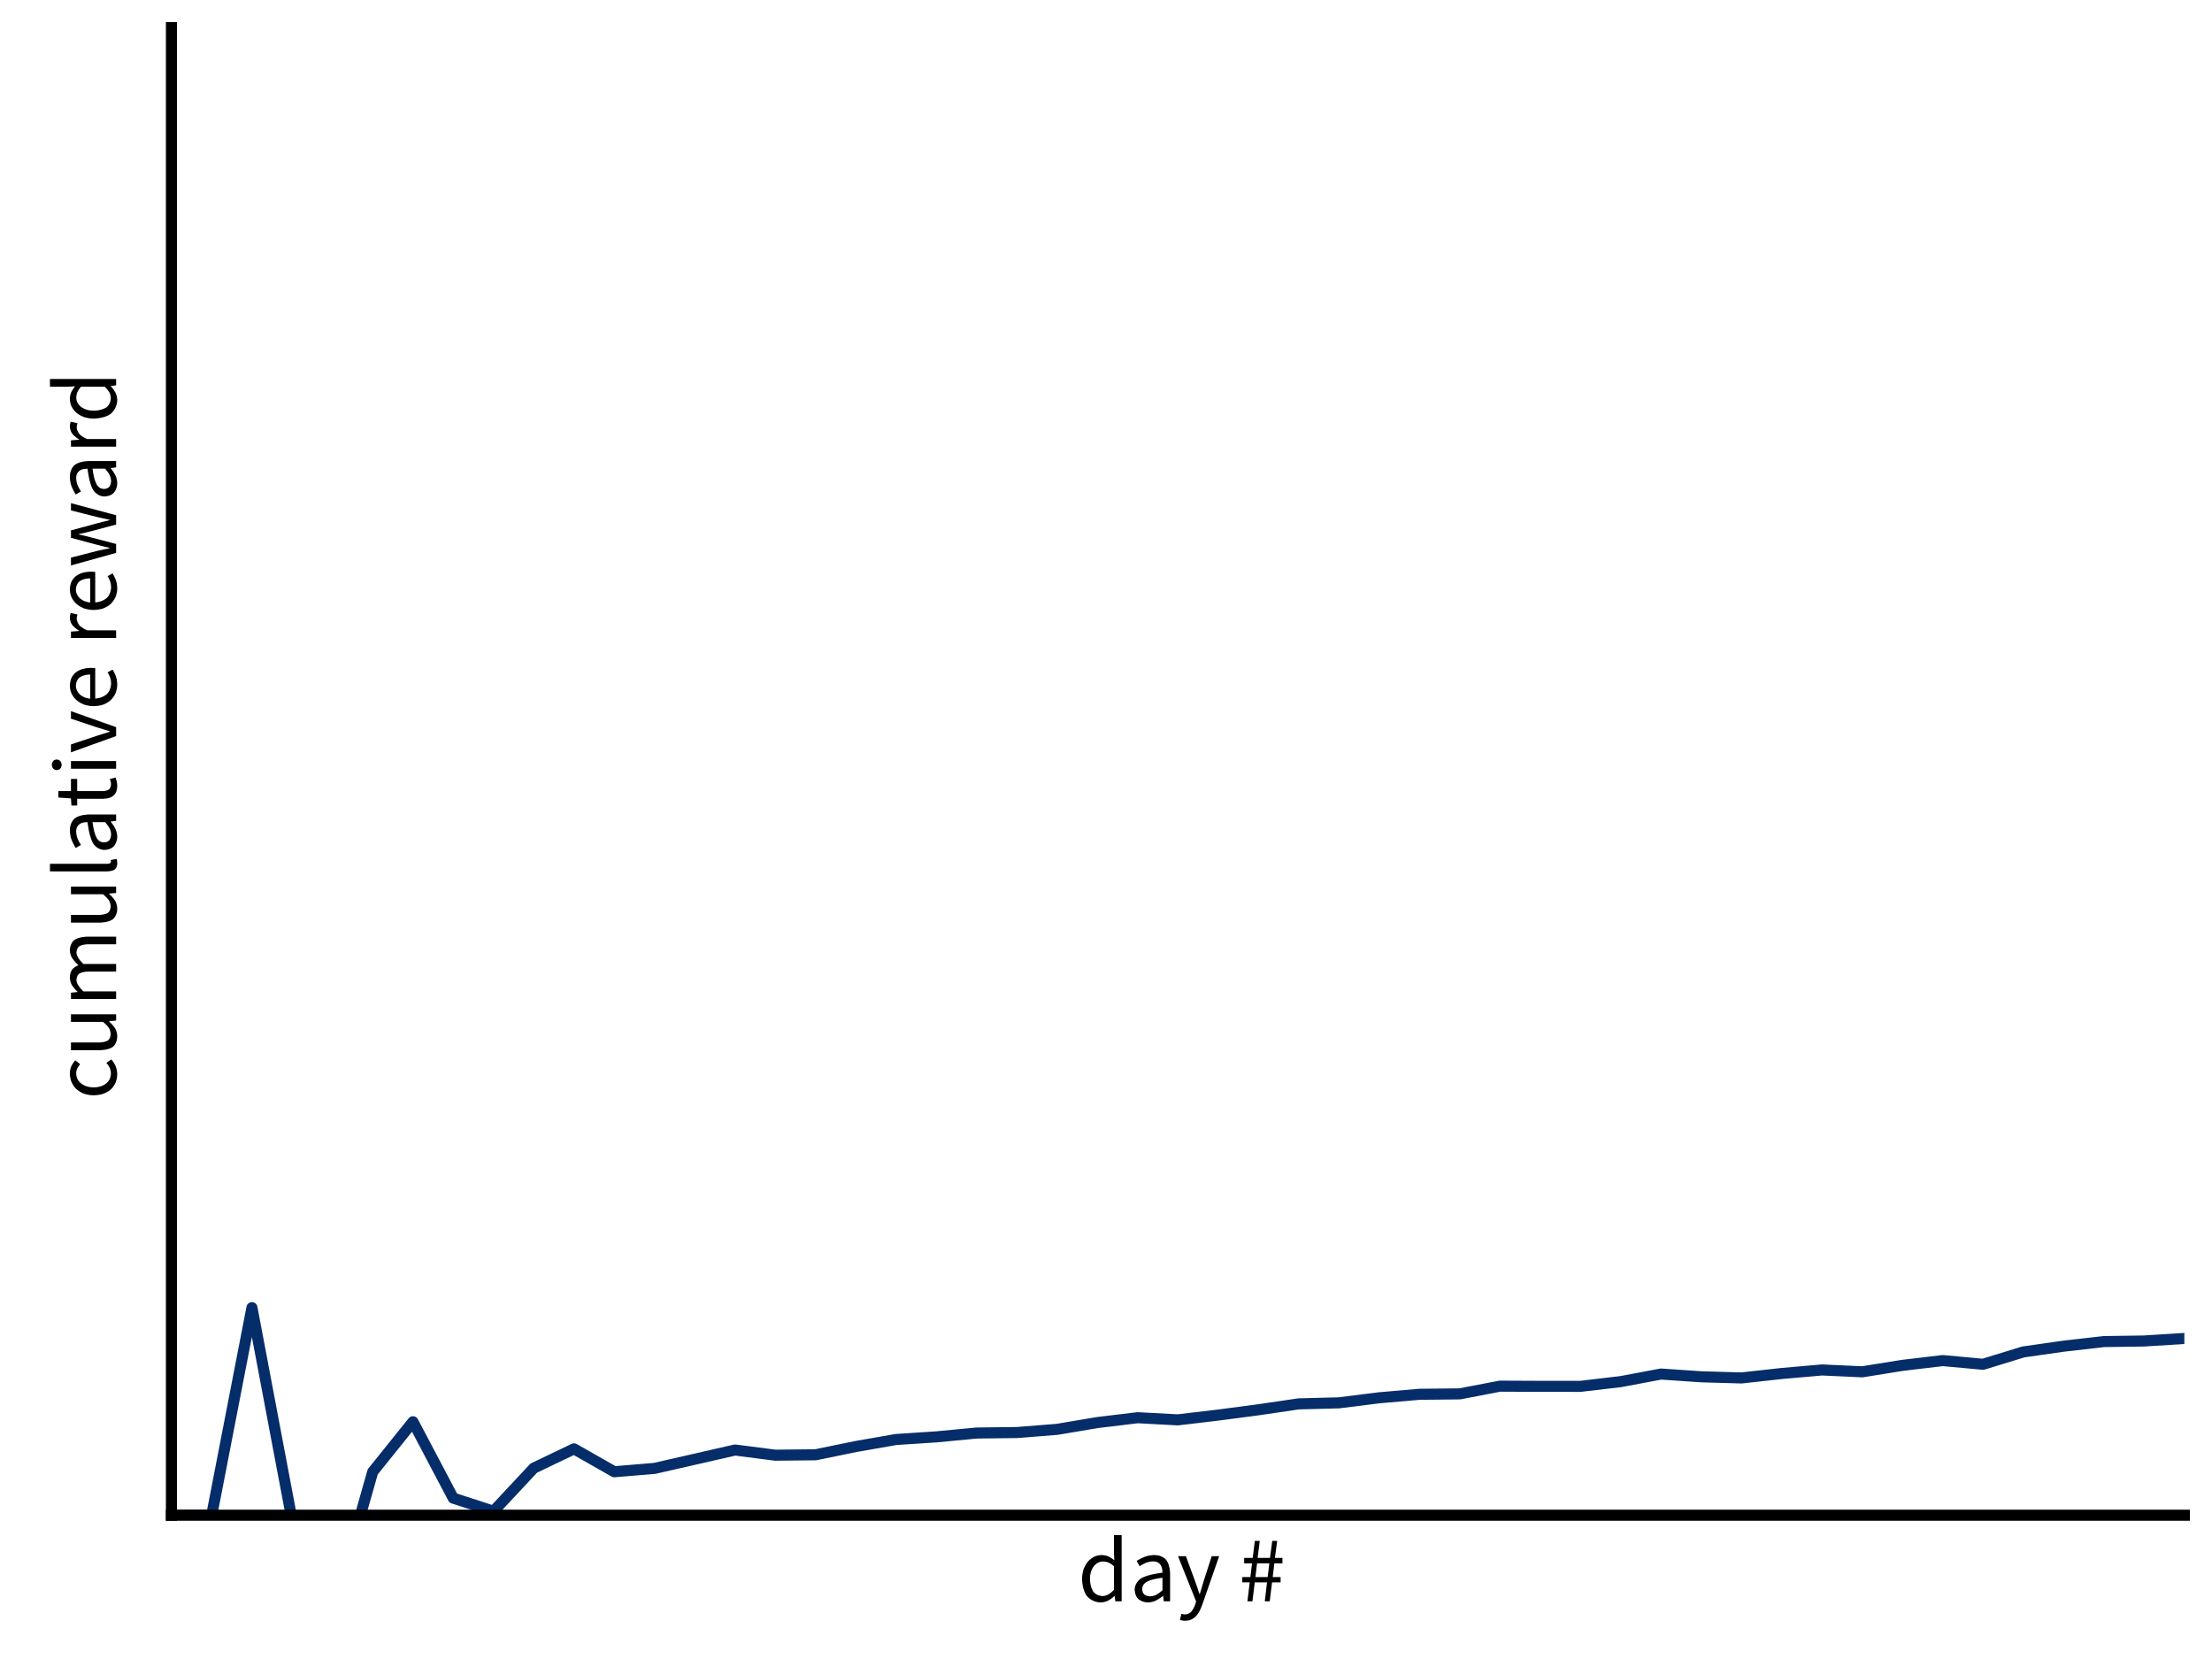
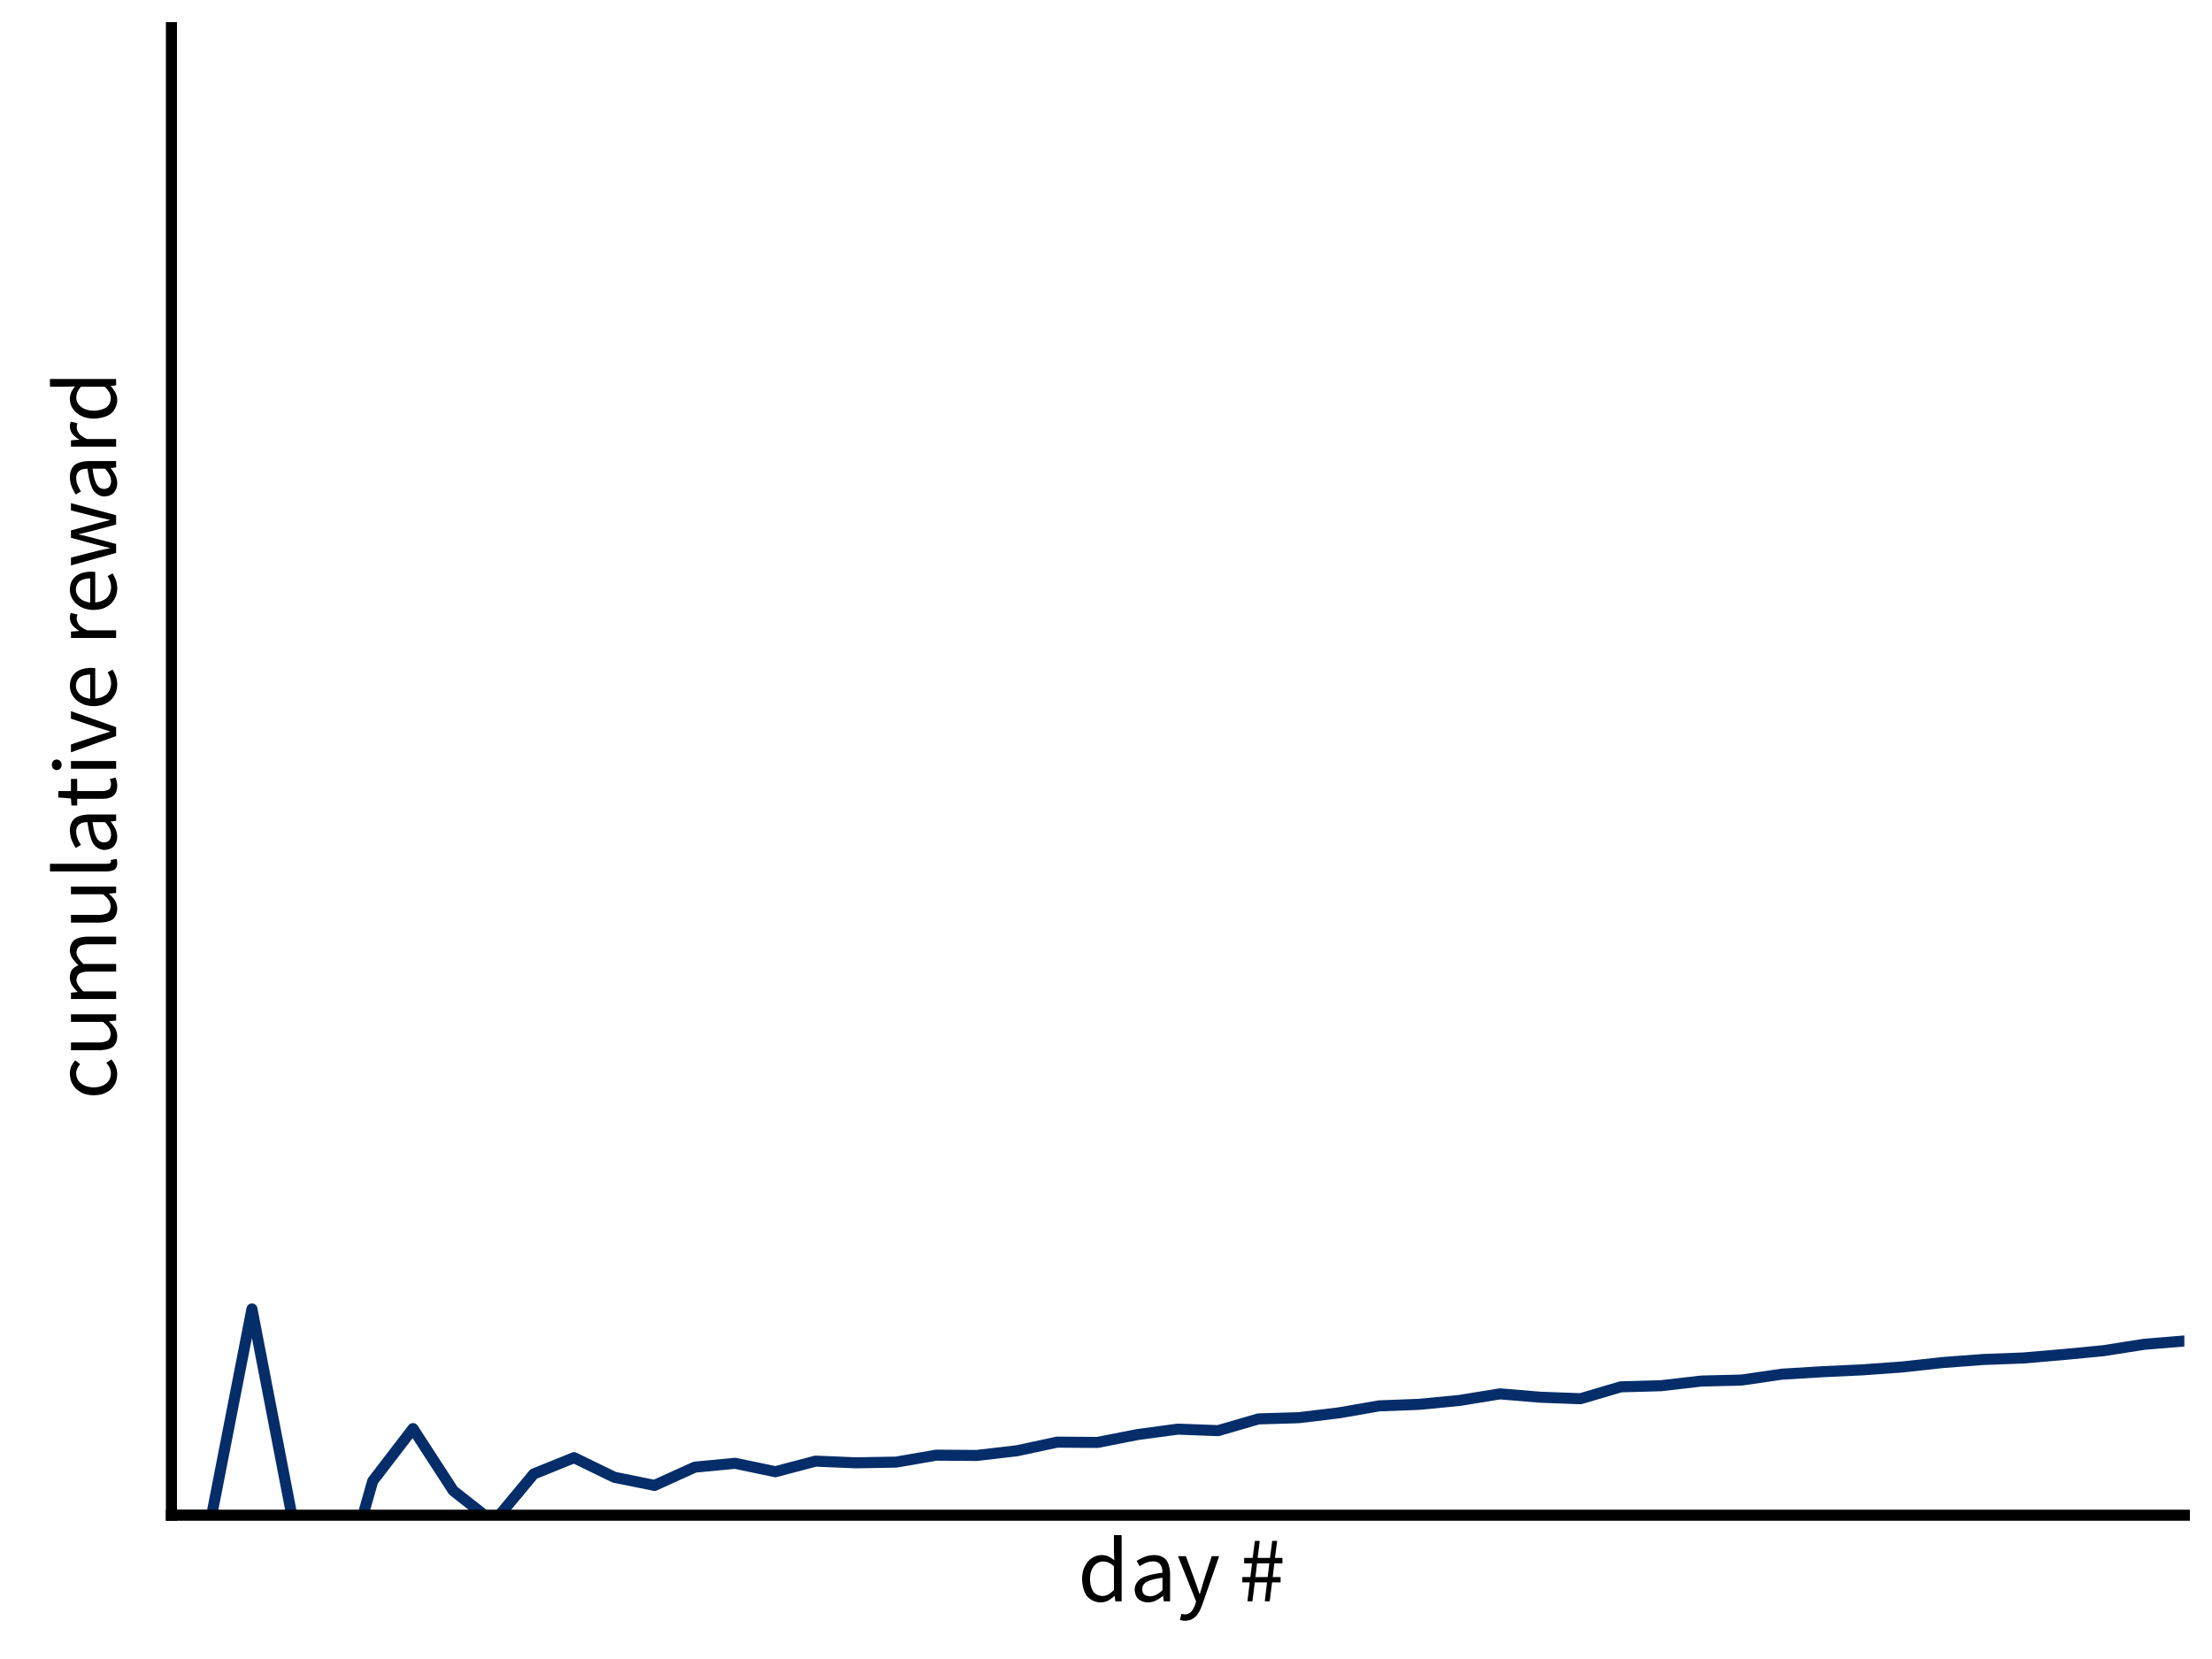
<svg xmlns="http://www.w3.org/2000/svg" height="600" stroke-opacity="1" viewBox="0.0 0.0 800.0 600.0" font-size="1" width="800" stroke="rgb(0,0,0)" version="1.1">
  <defs />
  <g stroke-linejoin="bevel" stroke-opacity="0.0" fill-opacity="0.0" stroke="rgb(0,0,0)" stroke-width="0.0" fill="rgb(0,0,0)" stroke-linecap="butt" stroke-miterlimit="10.0">
    <path d="M 0,0 v 600 h 800 v -600 Z" />
  </g>
  <g stroke-linejoin="round" stroke-opacity="1.0" fill-opacity="0.0" stroke="rgb(5,45,105)" stroke-width="4" fill="rgb(0,0,0)" stroke-linecap="round" stroke-miterlimit="10.0">
    <defs>
      <clipPath id="myClip1">
        <path d="M 62,10 v 538 h 728 v -538 Z" />
      </clipPath>
    </defs>
    <g clip-path="url(#myClip1)">
-       <path d="M 62,548 h 14.56 l 14.56,-75.07 l 14.56,77.027 l 14.56,33.578 l 14.56,-51.227 l 14.56,-18.115 l 14.56,27.626 l 14.56,4.737 l 14.56,-15.588 l 14.56,-6.971 l 14.56,8.281 l 14.56,-1.213 l 14.56,-3.318 l 14.56,-3.331 l 14.56,1.876 l 14.56,-0.153 l 14.56,-2.983 l 14.56,-2.542 l 14.56,-0.952 l 14.56,-1.389 l 14.56,-0.174 l 14.56,-1.157 l 14.56,-2.453 l 14.56,-1.754 l 14.56,0.772 l 14.56,-1.723 l 14.56,-1.917 l 14.56,-2.137 l 14.56,-0.379 l 14.56,-1.821 l 14.56,-1.266 l 14.56,-0.149 l 14.56,-2.79 l 14.56,0.065 l 14.56,0.002 l 14.56,-1.712 l 14.56,-2.739 l 14.56,0.997 l 14.56,0.414 l 14.56,-1.609 l 14.56,-1.279 l 14.56,0.668 l 14.56,-2.337 l 14.56,-1.721 l 14.56,1.337 l 14.56,-4.47 l 14.56,-2.074 l 14.56,-1.667 l 14.56,-0.214 l 14.56,-0.916 " />
+       <path d="M 62,548 h 14.56 l 14.56,-74.589 l 14.56,75.371 l 14.56,37.968 l 14.56,-51.092 l 14.56,-18.984 l 14.56,22.445 l 14.56,11.445 l 14.56,-17.485 l 14.56,-5.891 l 14.56,7.077 l 14.56,2.953 l 14.56,-6.604 l 14.56,-1.391 l 14.56,3.044 l 14.56,-3.824 l 14.56,0.602 l 14.56,-0.251 l 14.56,-2.517 l 14.56,0.109 l 14.56,-1.692 l 14.56,-3.121 l 14.56,0.107 l 14.56,-2.858 l 14.56,-1.958 l 14.56,0.549 l 14.56,-4.245 l 14.56,-0.435 l 14.56,-1.757 l 14.56,-2.527 l 14.56,-0.557 l 14.56,-1.413 l 14.56,-2.37 l 14.56,1.213 l 14.56,0.545 l 14.56,-4.297 l 14.56,-0.409 l 14.56,-1.683 l 14.56,-0.357 l 14.56,-2.127 l 14.56,-0.889 l 14.56,-0.677 l 14.56,-1.051 l 14.56,-1.598 l 14.56,-1.096 l 14.56,-0.55 l 14.56,-1.249 l 14.56,-1.401 l 14.56,-2.295 l 14.56,-1.203 " />
    </g>
  </g>
  <g stroke-linejoin="bevel" stroke-opacity="0.0" fill-opacity="1.0" stroke="rgb(0,0,0)" stroke-width="0.0" fill="rgb(0,0,0)" stroke-linecap="butt" stroke-miterlimit="10.0">
    <path d="M 42,397.672 ZM 33.865,396.126 c -2.05,0 -3.647,-0.639 -3.647 -0.639c -1.597,-0.639 -2.706,-1.714 -2.706 -1.714c -1.109,-1.076 -1.681,-2.504 -1.681 -2.504c -0.571,-1.429 -0.571,-3.008 -0.571 -3.008c -0,-1.613 0.588,-2.773 0.588 -2.773c 0.588,-1.16 1.361,-2 1.361 -2l 1.782,1.378 c -0.639,0.74 -1.042,1.529 -1.042 1.529c -0.403,0.79 -0.403,1.765 -0.403 1.765c 0,1.109 0.454,2.05 0.454 2.05c 0.454,0.941 1.294,1.613 1.294 1.613c 0.84,0.672 2,1.059 2 1.059c 1.16,0.387 2.571,0.387 2.571 0.387c 1.412,-0 2.555,-0.37 2.555 -0.37c 1.143,-0.37 1.966,-1.025 1.966 -1.025c 0.824,-0.655 1.277,-1.597 1.277 -1.597c 0.454,-0.941 0.454,-2.05 0.454 -2.05c -0,-1.177 -0.487,-2.135 -0.487 -2.135c -0.487,-0.958 -1.16,-1.698 -1.16 -1.698l 1.815,-1.244 c 0.975,1.109 1.546,2.471 1.546 2.471c 0.571,1.361 0.571,2.84 0.571 2.84c 0,1.613 -0.571,3.025 -0.571 3.025c -0.571,1.412 -1.664,2.437 -1.664 2.437c -1.092,1.025 -2.689,1.613 -2.689 1.613c -1.597,0.588 -3.613,0.588 -3.613 0.588ZM 42,382.344 ZM 25.664,379.824 l -0,-2.79 l 9.983,-0 c 2.319,-0 3.345,-0.723 3.345 -0.723c 1.025,-0.723 1.025,-2.336 1.025 -2.336c -0,-1.277 -0.655,-2.252 -0.655 -2.252c -0.655,-0.975 -2.101,-2.151 -2.101 -2.151l -11.597,0 l -0,-2.756 l 16.336,-0 l 0,2.286 l -2.555,0.235 l 0,0.101 c 1.345,1.143 2.151,2.403 2.151 2.403c 0.807,1.26 0.807,2.975 0.807 2.975c 0,2.622 -1.613,3.815 -1.613 3.815c -1.613,1.193 -4.773,1.193 -4.773 1.193l -10.353,0 ZM 42,364.059 ZM 25.664,361.303 l -0,-2.286 l 2.353,-0.235 l -0,-0.101 c -1.177,-1.076 -1.966,-2.336 -1.966 -2.336c -0.79,-1.26 -0.79,-2.74 -0.79 -2.74c -0,-1.882 0.824,-2.941 0.824 -2.941c 0.824,-1.059 2.303,-1.563 2.303 -1.563c -1.412,-1.277 -2.269,-2.571 -2.269 -2.571c -0.857,-1.294 -0.857,-2.807 -0.857 -2.807c -0,-2.521 1.613,-3.748 1.613 -3.748c 1.613,-1.227 4.773,-1.227 4.773 -1.227l 10.353,-0 l 0,2.756 l -9.983,0 c -2.319,0 -3.345,0.74 -3.345 0.74c -1.025,0.74 -1.025,2.286 -1.025 2.286c 0,1.849 2.521,4.101 2.521 4.101l 11.832,-0 l 0,2.756 l -9.983,0 c -2.319,0 -3.345,0.74 -3.345 0.74c -1.025,0.74 -1.025,2.319 -1.025 2.319c 0,1.849 2.521,4.101 2.521 4.101l 11.832,-0 l 0,2.756 l -16.336,0 ZM 42,336.193 ZM 25.664,333.672 l -0,-2.79 l 9.983,-0 c 2.319,-0 3.345,-0.723 3.345 -0.723c 1.025,-0.723 1.025,-2.336 1.025 -2.336c -0,-1.277 -0.655,-2.252 -0.655 -2.252c -0.655,-0.975 -2.101,-2.151 -2.101 -2.151l -11.597,0 l -0,-2.756 l 16.336,-0 l 0,2.286 l -2.555,0.235 l 0,0.101 c 1.345,1.143 2.151,2.403 2.151 2.403c 0.807,1.26 0.807,2.975 0.807 2.975c 0,2.622 -1.613,3.815 -1.613 3.815c -1.613,1.193 -4.773,1.193 -4.773 1.193l -10.353,0 ZM 42,317.908 ZM 18.067,315.151 l -0,-2.756 l 20.84,-0 c 0.672,-0 0.941,-0.235 0.941 -0.235c 0.269,-0.235 0.269,-0.538 0.269 -0.538l -0,-0.252 c 0,0 -0.067,-0.353 -0.067 -0.353l 2.084,-0.37 c 0.135,0.269 0.202,0.639 0.202 0.639c 0.067,0.37 0.067,0.941 0.067 0.941c 0,1.58 -0.941,2.252 -0.941 2.252c -0.941,0.672 -2.756,0.672 -2.756 0.672l -20.639,0 ZM 42,309.336 ZM 37.765,307.387 c -2.689,0 -4.118,-2.403 -4.118 -2.403c -1.429,-2.403 -2,-7.647 -2 -7.647c -0.773,0 -1.513,0.151 -1.513 0.151c -0.74,0.151 -1.311,0.538 -1.311 0.538c -0.571,0.387 -0.924,1.025 -0.924 1.025c -0.353,0.639 -0.353,1.647 -0.353 1.647c 0,1.445 0.538,2.672 0.538 2.672c 0.538,1.227 1.21,2.202 1.21 2.202l -1.916,1.109 c -0.74,-1.143 -1.429,-2.79 -1.429 -2.79c -0.689,-1.647 -0.689,-3.63 -0.689 -3.63c -0,-2.992 1.832,-4.336 1.832 -4.336c 1.832,-1.345 4.891,-1.345 4.891 -1.345l 10.017,-0 l 0,2.286 l -1.95,0.235 l 0,0.067 c 0.975,1.177 1.664,2.538 1.664 2.538c 0.689,1.361 0.689,2.874 0.689 2.874c 0,2.084 -1.21,3.445 -1.21 3.445c -1.21,1.361 -3.429,1.361 -3.429 1.361ZM 37.765,307.387 ZM 37.563,304.664 c 1.412,-0 2.017,-0.824 2.017 -0.824c 0.605,-0.824 0.605,-2.034 0.605 -2.034c -0,-1.177 -0.555,-2.235 -0.555 -2.235c -0.555,-1.059 -1.63,-2.235 -1.63 -2.235l -4.538,0 c 0.269,2.05 0.639,3.462 0.639 3.462c 0.37,1.412 0.874,2.269 0.874 2.269c 0.504,0.857 1.16,1.227 1.16 1.227c 0.655,0.37 1.429,0.37 1.429 0.37ZM 42,292.126 ZM 27.916,288.899 l 0,2.42 l -2.084,0 l -0.168,-2.555 l -4.571,-0.336 l -0,-2.319 l 4.571,-0 l -0,-4.403 l 2.252,-0 l 0,4.403 l 9.076,-0 c 1.513,-0 2.336,-0.555 2.336 -0.555c 0.824,-0.555 0.824,-1.966 0.824 -1.966c -0,-0.437 -0.135,-0.941 -0.135 -0.941c -0.135,-0.504 -0.302,-0.908 -0.302 -0.908l 2.084,-0.538 c 0.235,0.672 0.42,1.462 0.42 1.462c 0.185,0.79 0.185,1.563 0.185 1.563c 0,1.311 -0.403,2.202 -0.403 2.202c -0.403,0.891 -1.109,1.445 -1.109 1.445c -0.706,0.555 -1.714,0.79 -1.714 0.79c -1.008,0.235 -2.219,0.235 -2.219 0.235l -9.042,0 ZM 42,280.765 ZM 22.302,276.597 c 0,0.807 -0.504,1.361 -0.504 1.361c -0.504,0.555 -1.277,0.555 -1.277 0.555c -0.807,0 -1.294,-0.555 -1.294 -0.555c -0.487,-0.555 -0.487,-1.361 -0.487 -1.361c -0,-0.807 0.487,-1.361 0.487 -1.361c 0.487,-0.555 1.294,-0.555 1.294 -0.555c 0.773,-0 1.277,0.555 1.277 0.555c 0.504,0.555 0.504,1.361 0.504 1.361ZM 22.302,276.597 ZM 25.664,278.008 l -0,-2.756 l 16.336,-0 l 0,2.756 l -16.336,0 ZM 42,272.496 ZM 25.664,272.092 l -0,-2.857 l 9.277,-3.092 c 1.21,-0.37 2.42,-0.756 2.42 -0.756c 1.21,-0.387 2.387,-0.756 2.387 -0.756l -0,-0.135 c -1.177,-0.37 -2.387,-0.74 -2.387 -0.74l -2.42,-0.74 l -9.277,-3.092 l -0,-2.723 l 16.336,5.782 l 0,3.227 ZM 42,256.933 ZM 33.865,255.387 c -2.017,0 -3.613,-0.622 -3.613 -0.622c -1.597,-0.622 -2.706,-1.647 -2.706 -1.647c -1.109,-1.025 -1.698,-2.336 -1.698 -2.336c -0.588,-1.311 -0.588,-2.723 -0.588 -2.723c -0,-1.546 0.538,-2.773 0.538 -2.773c 0.538,-1.227 1.546,-2.05 1.546 -2.05c 1.008,-0.824 2.42,-1.26 2.42 -1.26c 1.412,-0.437 3.16,-0.437 3.16 -0.437c 0.908,-0 1.513,0.101 1.513 0.101l 0,11.025 c 2.655,-0.168 4.202,-1.63 4.202 -1.63c 1.546,-1.462 1.546,-3.815 1.546 -3.815c -0,-1.177 -0.353,-2.168 -0.353 -2.168c -0.353,-0.992 -0.924,-1.899 -0.924 -1.899l 1.815,-0.975 c 0.672,1.076 1.177,2.387 1.177 2.387c 0.504,1.311 0.504,2.992 0.504 2.992c 0,1.647 -0.588,3.076 -0.588 3.076c -0.588,1.429 -1.681,2.487 -1.681 2.487c -1.092,1.059 -2.672,1.664 -2.672 1.664c -1.58,0.605 -3.597,0.605 -3.597 0.605ZM 33.865,255.387 ZM 32.622,243.958 c -2.521,0 -3.849,1.059 -3.849 1.059c -1.328,1.059 -1.328,2.975 -1.328 2.975c 0,0.874 0.353,1.664 0.353 1.664c 0.353,0.79 1.008,1.429 1.008 1.429c 0.655,0.639 1.613,1.059 1.613 1.059c 0.958,0.42 2.202,0.555 2.202 0.555l -0,-8.739 ZM 42,233.471 ZM 25.664,230.714 l -0,-2.286 l 2.958,-0.235 l -0,-0.101 c -1.546,-0.84 -2.454,-2.034 -2.454 -2.034c -0.908,-1.193 -0.908,-2.605 -0.908 -2.605c -0,-0.975 0.336,-1.748 0.336 -1.748l 2.42,0.538 c -0.135,0.403 -0.202,0.74 -0.202 0.74c -0.067,0.336 -0.067,0.84 -0.067 0.84c 0,1.042 0.84,2.168 0.84 2.168c 0.84,1.126 2.924,1.966 2.924 1.966l 10.487,-0 l 0,2.756 l -16.336,0 ZM 42,222.143 ZM 33.865,220.597 c -2.017,0 -3.613,-0.622 -3.613 -0.622c -1.597,-0.622 -2.706,-1.647 -2.706 -1.647c -1.109,-1.025 -1.698,-2.336 -1.698 -2.336c -0.588,-1.311 -0.588,-2.723 -0.588 -2.723c -0,-1.546 0.538,-2.773 0.538 -2.773c 0.538,-1.227 1.546,-2.05 1.546 -2.05c 1.008,-0.824 2.42,-1.26 2.42 -1.26c 1.412,-0.437 3.16,-0.437 3.16 -0.437c 0.908,-0 1.513,0.101 1.513 0.101l 0,11.025 c 2.655,-0.168 4.202,-1.63 4.202 -1.63c 1.546,-1.462 1.546,-3.815 1.546 -3.815c -0,-1.177 -0.353,-2.168 -0.353 -2.168c -0.353,-0.992 -0.924,-1.899 -0.924 -1.899l 1.815,-0.975 c 0.672,1.076 1.177,2.387 1.177 2.387c 0.504,1.311 0.504,2.992 0.504 2.992c 0,1.647 -0.588,3.076 -0.588 3.076c -0.588,1.429 -1.681,2.487 -1.681 2.487c -1.092,1.059 -2.672,1.664 -2.672 1.664c -1.58,0.605 -3.597,0.605 -3.597 0.605ZM 33.865,220.597 ZM 32.622,209.168 c -2.521,0 -3.849,1.059 -3.849 1.059c -1.328,1.059 -1.328,2.975 -1.328 2.975c 0,0.874 0.353,1.664 0.353 1.664c 0.353,0.79 1.008,1.429 1.008 1.429c 0.655,0.639 1.613,1.059 1.613 1.059c 0.958,0.42 2.202,0.555 2.202 0.555l -0,-8.739 ZM 42,205.303 ZM 25.664,204.496 l -0,-2.824 l 9.445,-2.42 c 1.177,-0.269 2.286,-0.504 2.286 -0.504c 1.109,-0.235 2.252,-0.471 2.252 -0.471l -0,-0.135 c -1.143,-0.269 -2.269,-0.538 -2.269 -0.538c -1.126,-0.269 -2.269,-0.571 -2.269 -0.571l -9.445,-2.521 l -0,-2.689 l 9.445,-2.555 c 1.177,-0.302 2.286,-0.588 2.286 -0.588c 1.109,-0.286 2.252,-0.555 2.252 -0.555l -0,-0.135 c -1.143,-0.269 -2.252,-0.504 -2.252 -0.504c -1.109,-0.235 -2.286,-0.504 -2.286 -0.504l -9.445,-2.387 l -0,-2.622 l 16.336,4.37 l 0,3.361 l -8.773,2.353 c -1.177,0.302 -2.319,0.555 -2.319 0.555c -1.143,0.252 -2.387,0.555 -2.387 0.555l 0,0.135 c 1.244,0.269 2.403,0.538 2.403 0.538c 1.16,0.269 2.336,0.605 2.336 0.605l 8.739,2.286 l 0,3.227 ZM 42,181.504 ZM 37.765,179.555 c -2.689,0 -4.118,-2.403 -4.118 -2.403c -1.429,-2.403 -2,-7.647 -2 -7.647c -0.773,0 -1.513,0.151 -1.513 0.151c -0.74,0.151 -1.311,0.538 -1.311 0.538c -0.571,0.387 -0.924,1.025 -0.924 1.025c -0.353,0.639 -0.353,1.647 -0.353 1.647c 0,1.445 0.538,2.672 0.538 2.672c 0.538,1.227 1.21,2.202 1.21 2.202l -1.916,1.109 c -0.74,-1.143 -1.429,-2.79 -1.429 -2.79c -0.689,-1.647 -0.689,-3.63 -0.689 -3.63c -0,-2.992 1.832,-4.336 1.832 -4.336c 1.832,-1.345 4.891,-1.345 4.891 -1.345l 10.017,-0 l 0,2.286 l -1.95,0.235 l 0,0.067 c 0.975,1.177 1.664,2.538 1.664 2.538c 0.689,1.361 0.689,2.874 0.689 2.874c 0,2.084 -1.21,3.445 -1.21 3.445c -1.21,1.361 -3.429,1.361 -3.429 1.361ZM 37.765,179.555 ZM 37.563,176.832 c 1.412,-0 2.017,-0.824 2.017 -0.824c 0.605,-0.824 0.605,-2.034 0.605 -2.034c -0,-1.177 -0.555,-2.235 -0.555 -2.235c -0.555,-1.059 -1.63,-2.235 -1.63 -2.235l -4.538,0 c 0.269,2.05 0.639,3.462 0.639 3.462c 0.37,1.412 0.874,2.269 0.874 2.269c 0.504,0.857 1.16,1.227 1.16 1.227c 0.655,0.37 1.429,0.37 1.429 0.37ZM 42,164.294 ZM 25.664,161.538 l -0,-2.286 l 2.958,-0.235 l -0,-0.101 c -1.546,-0.84 -2.454,-2.034 -2.454 -2.034c -0.908,-1.193 -0.908,-2.605 -0.908 -2.605c -0,-0.975 0.336,-1.748 0.336 -1.748l 2.42,0.538 c -0.135,0.403 -0.202,0.74 -0.202 0.74c -0.067,0.336 -0.067,0.84 -0.067 0.84c 0,1.042 0.84,2.168 0.84 2.168c 0.84,1.126 2.924,1.966 2.924 1.966l 10.487,-0 l 0,2.756 l -16.336,0 ZM 42,152.966 ZM 33.865,151.387 c -1.983,0 -3.58,-0.588 -3.58 -0.588c -1.597,-0.588 -2.706,-1.563 -2.706 -1.563c -1.109,-0.975 -1.714,-2.252 -1.714 -2.252c -0.605,-1.277 -0.605,-2.689 -0.605 -2.689c -0,-1.412 0.504,-2.454 0.504 -2.454c 0.504,-1.042 1.378,-2.118 1.378 -2.118l -2.79,0.135 l -6.286,0 l -0,-2.79 l 23.933,-0 l 0,2.286 l -1.916,0.235 l 0,0.101 c 0.941,0.975 1.63,2.235 1.63 2.235c 0.689,1.26 0.689,2.706 0.689 2.706c 0,3.092 -2.219,4.924 -2.219 4.924c -2.219,1.832 -6.319,1.832 -6.319 1.832ZM 33.865,151.387 ZM 33.832,148.529 c 2.958,-0 4.605,-1.177 4.605 -1.177c 1.647,-1.177 1.647,-3.328 1.647 -3.328c -0,-1.143 -0.555,-2.151 -0.555 -2.151c -0.555,-1.008 -1.698,-2.017 -1.698 -2.017l -8.538,0 c -0.941,1.042 -1.328,2 -1.328 2c -0.387,0.958 -0.387,1.966 -0.387 1.966c 0,0.975 0.454,1.832 0.454 1.832c 0.454,0.857 1.277,1.496 1.277 1.496c 0.824,0.639 1.966,1.008 1.966 1.008c 1.143,0.37 2.555,0.37 2.555 0.37Z" />
  </g>
  <g stroke-linejoin="miter" stroke-opacity="1.0" fill-opacity="0.0" stroke="rgb(0,0,0)" stroke-width="4" fill="rgb(0,0,0)" stroke-linecap="square" stroke-miterlimit="10.0">
    <path d="M 62,548 v -538 " />
  </g>
  <g stroke-linejoin="miter" stroke-opacity="1.0" fill-opacity="0.0" stroke="rgb(0,0,0)" stroke-width="4" fill="rgb(0,0,0)" stroke-linecap="square" stroke-miterlimit="10.0">
    <path d="M 62,548 h 728 " />
  </g>
  <g stroke-linejoin="bevel" stroke-opacity="0.0" fill-opacity="1.0" stroke="rgb(0,0,0)" stroke-width="0.0" fill="rgb(0,0,0)" stroke-linecap="butt" stroke-miterlimit="10.0">
    <path d="M 389.765,579.143 ZM 391.344,571.008 c 0,-1.983 0.588,-3.58 0.588 -3.58c 0.588,-1.597 1.563,-2.706 1.563 -2.706c 0.975,-1.109 2.252,-1.714 2.252 -1.714c 1.277,-0.605 2.689,-0.605 2.689 -0.605c 1.412,0 2.454,0.504 2.454 0.504c 1.042,0.504 2.118,1.378 2.118 1.378l -0.135,-2.79 v -6.286 h 2.79 v 23.933 h -2.286 l -0.235,-1.916 h -0.101 c -0.975,0.941 -2.235,1.63 -2.235 1.63c -1.26,0.689 -2.706,0.689 -2.706 0.689c -3.092,-0 -4.924,-2.219 -4.924 -2.219c -1.832,-2.219 -1.832,-6.319 -1.832 -6.319ZM 391.344,571.008 ZM 394.202,570.975 c 0,2.958 1.177,4.605 1.177 4.605c 1.177,1.647 3.328,1.647 3.328 1.647c 1.143,0 2.151,-0.555 2.151 -0.555c 1.008,-0.555 2.017,-1.698 2.017 -1.698v -8.538 c -1.042,-0.941 -2,-1.328 -2 -1.328c -0.958,-0.387 -1.966,-0.387 -1.966 -0.387c -0.975,-0 -1.832,0.454 -1.832 0.454c -0.857,0.454 -1.496,1.277 -1.496 1.277c -0.639,0.824 -1.008,1.966 -1.008 1.966c -0.37,1.143 -0.37,2.555 -0.37 2.555ZM 408.42,579.143 ZM 410.37,574.908 c 0,-2.689 2.403,-4.118 2.403 -4.118c 2.403,-1.429 7.647,-2 7.647 -2c 0,-0.773 -0.151,-1.513 -0.151 -1.513c -0.151,-0.74 -0.538,-1.311 -0.538 -1.311c -0.387,-0.571 -1.025,-0.924 -1.025 -0.924c -0.639,-0.353 -1.647,-0.353 -1.647 -0.353c -1.445,-0 -2.672,0.538 -2.672 0.538c -1.227,0.538 -2.202,1.21 -2.202 1.21l -1.109,-1.916 c 1.143,-0.74 2.79,-1.429 2.79 -1.429c 1.647,-0.689 3.63,-0.689 3.63 -0.689c 2.992,0 4.336,1.832 4.336 1.832c 1.345,1.832 1.345,4.891 1.345 4.891v 10.017 h -2.286 l -0.235,-1.95 h -0.067 c -1.177,0.975 -2.538,1.664 -2.538 1.664c -1.361,0.689 -2.874,0.689 -2.874 0.689c -2.084,-0 -3.445,-1.21 -3.445 -1.21c -1.361,-1.21 -1.361,-3.429 -1.361 -3.429ZM 410.37,574.908 ZM 413.092,574.706 c 0,1.412 0.824,2.017 0.824 2.017c 0.824,0.605 2.034,0.605 2.034 0.605c 1.177,0 2.235,-0.555 2.235 -0.555c 1.059,-0.555 2.235,-1.63 2.235 -1.63v -4.538 c -2.05,0.269 -3.462,0.639 -3.462 0.639c -1.412,0.37 -2.269,0.874 -2.269 0.874c -0.857,0.504 -1.227,1.16 -1.227 1.16c -0.37,0.655 -0.37,1.429 -0.37 1.429ZM 425.63,579.143 ZM 427.277,583.647 l 0.605,0.151 c 0,0 0.639,0.084 0.639 0.084c 1.412,0 2.303,-0.992 2.303 -0.992c 0.891,-0.992 1.395,-2.504 1.395 -2.504l 0.37,-1.21 l -6.555,-16.37 h 2.857 l 3.328,9.042 c 0.37,1.076 0.79,2.269 0.79 2.269c 0.42,1.193 0.79,2.336 0.79 2.336h 0.135 c 0.37,-1.109 0.706,-2.319 0.706 -2.319c 0.336,-1.21 0.672,-2.286 0.672 -2.286l 2.924,-9.042 h 2.689 l -6.151,17.681 c -0.437,1.21 -0.975,2.252 -0.975 2.252c -0.538,1.042 -1.277,1.798 -1.277 1.798c -0.74,0.756 -1.681,1.193 -1.681 1.193c -0.941,0.437 -2.185,0.437 -2.185 0.437c -0.571,-0 -1.042,-0.084 -1.042 -0.084c -0.471,-0.084 -0.874,-0.252 -0.874 -0.252l 0.538,-2.185 h 0 ZM 448.118,579.143 ZM 451.983,572.286 h -2.689 v -1.916 h 2.924 l 0.605,-4.975 h -2.857 v -1.95 h 3.092 l 0.773,-6.151 h 1.782 l -0.773,6.151 h 4.471 l 0.807,-6.151 h 1.782 l -0.807,6.151 h 2.723 v 1.95 h -2.924 l -0.605,4.975 h 2.857 v 1.916 h -3.092 l -0.84,6.857 h -1.782 l 0.807,-6.857 h -4.437 l -0.84,6.857 h -1.815 ZM 451.983,572.286 ZM 458.471,570.37 l 0.605,-4.975 h -4.437 l -0.605,4.975 h 4.437 Z" />
  </g>
</svg>
